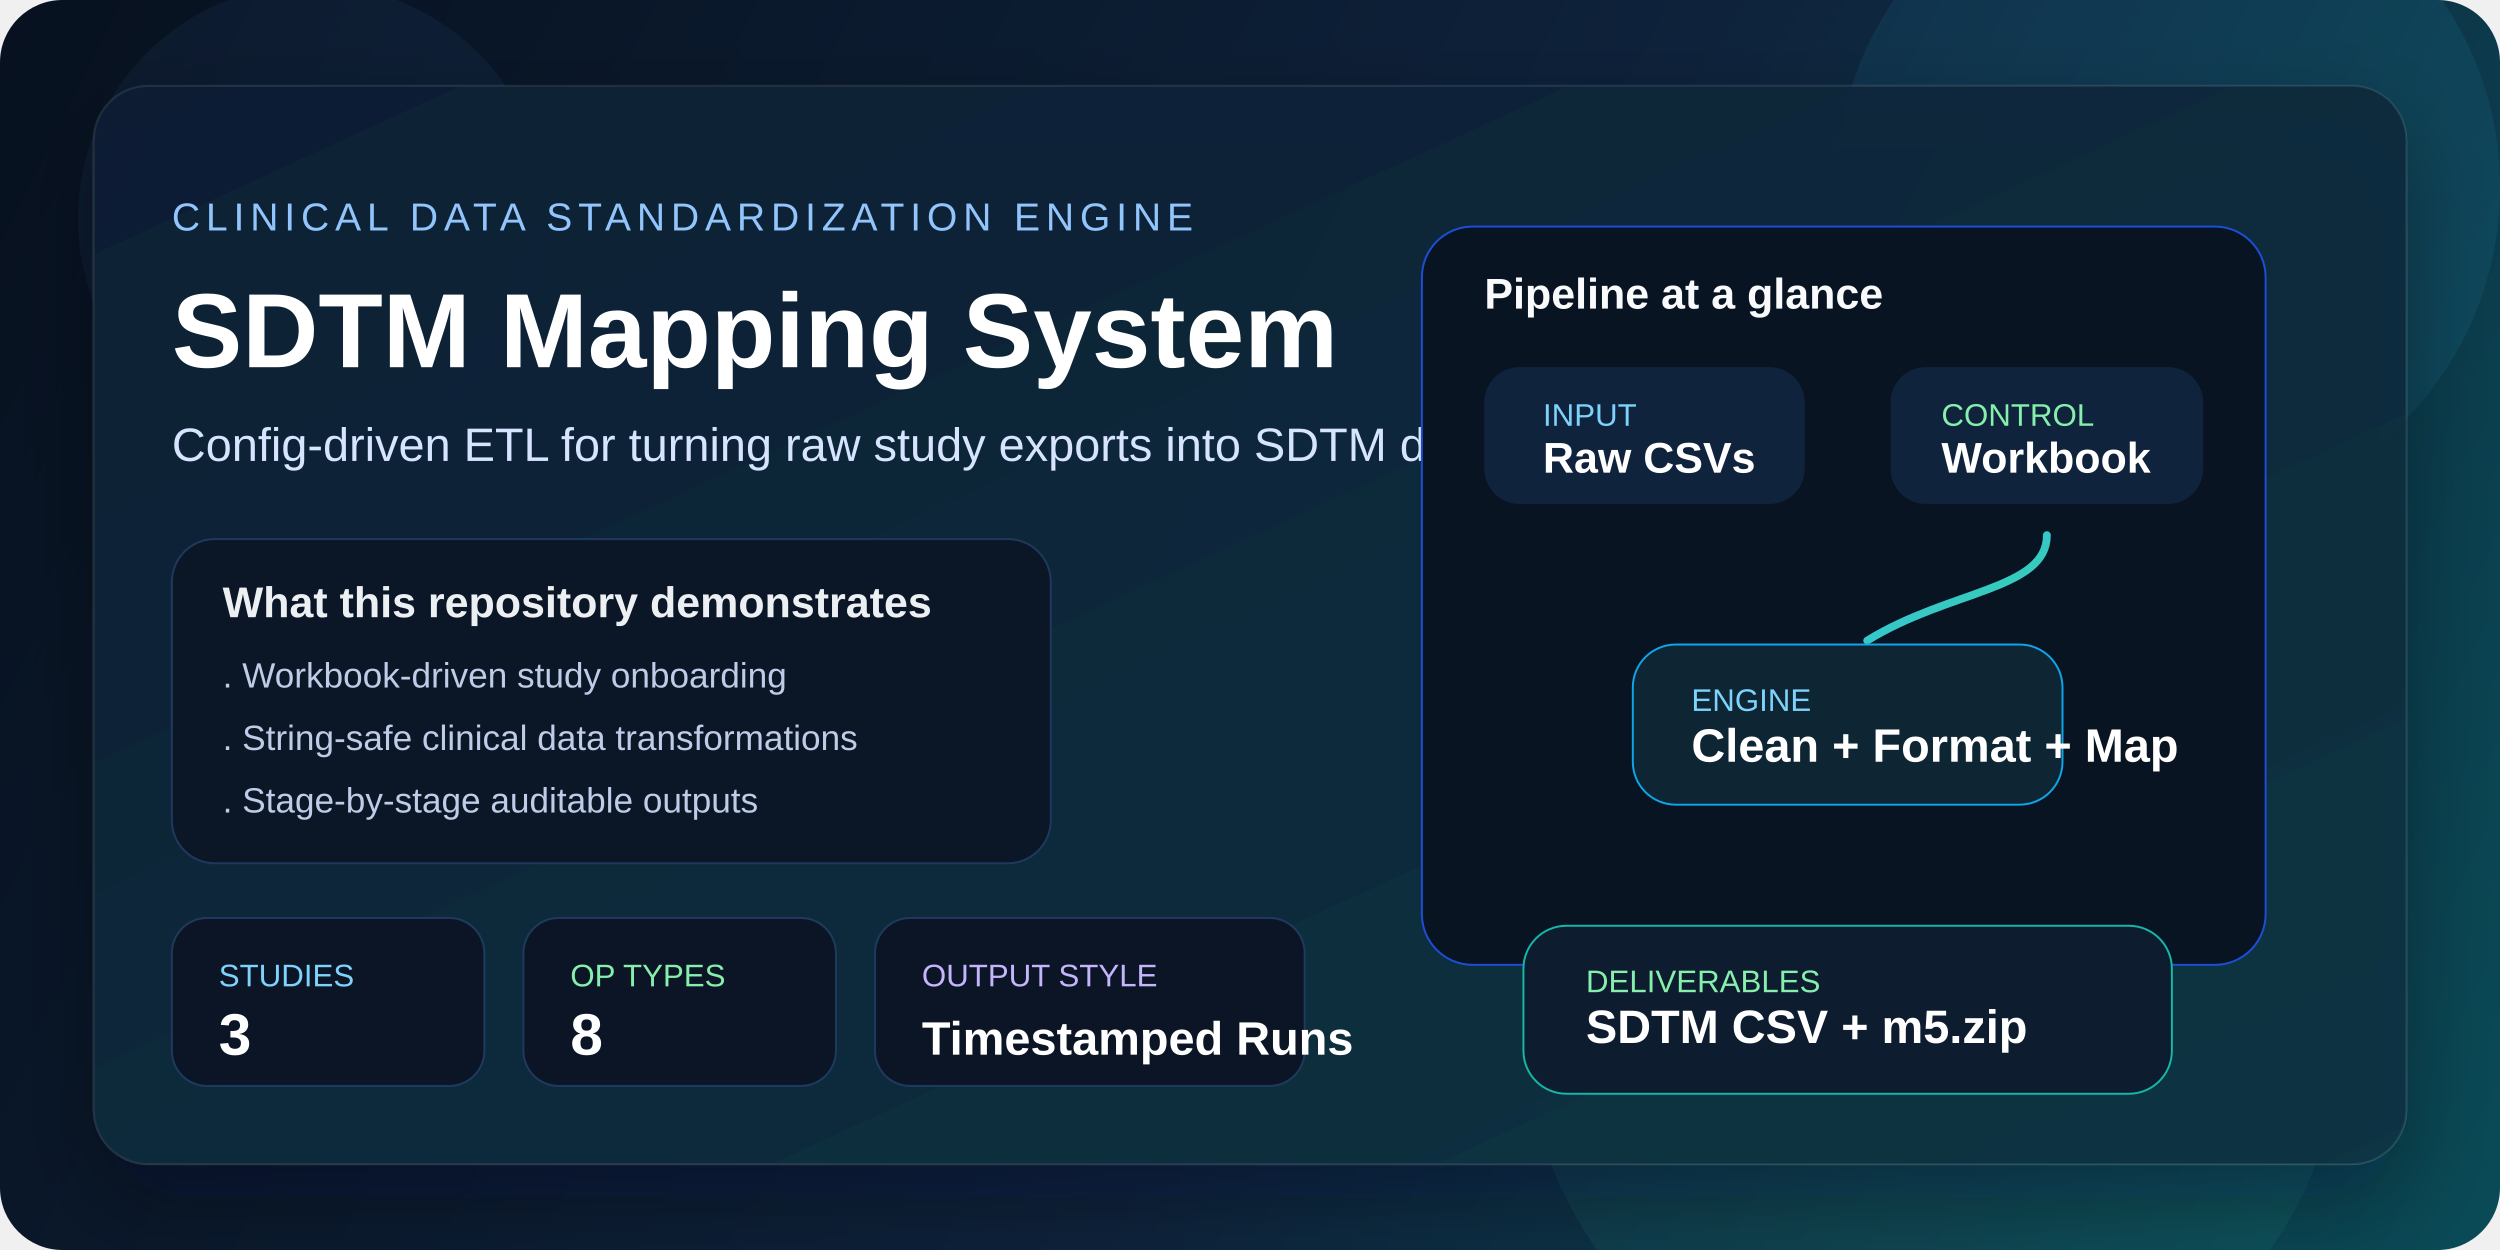
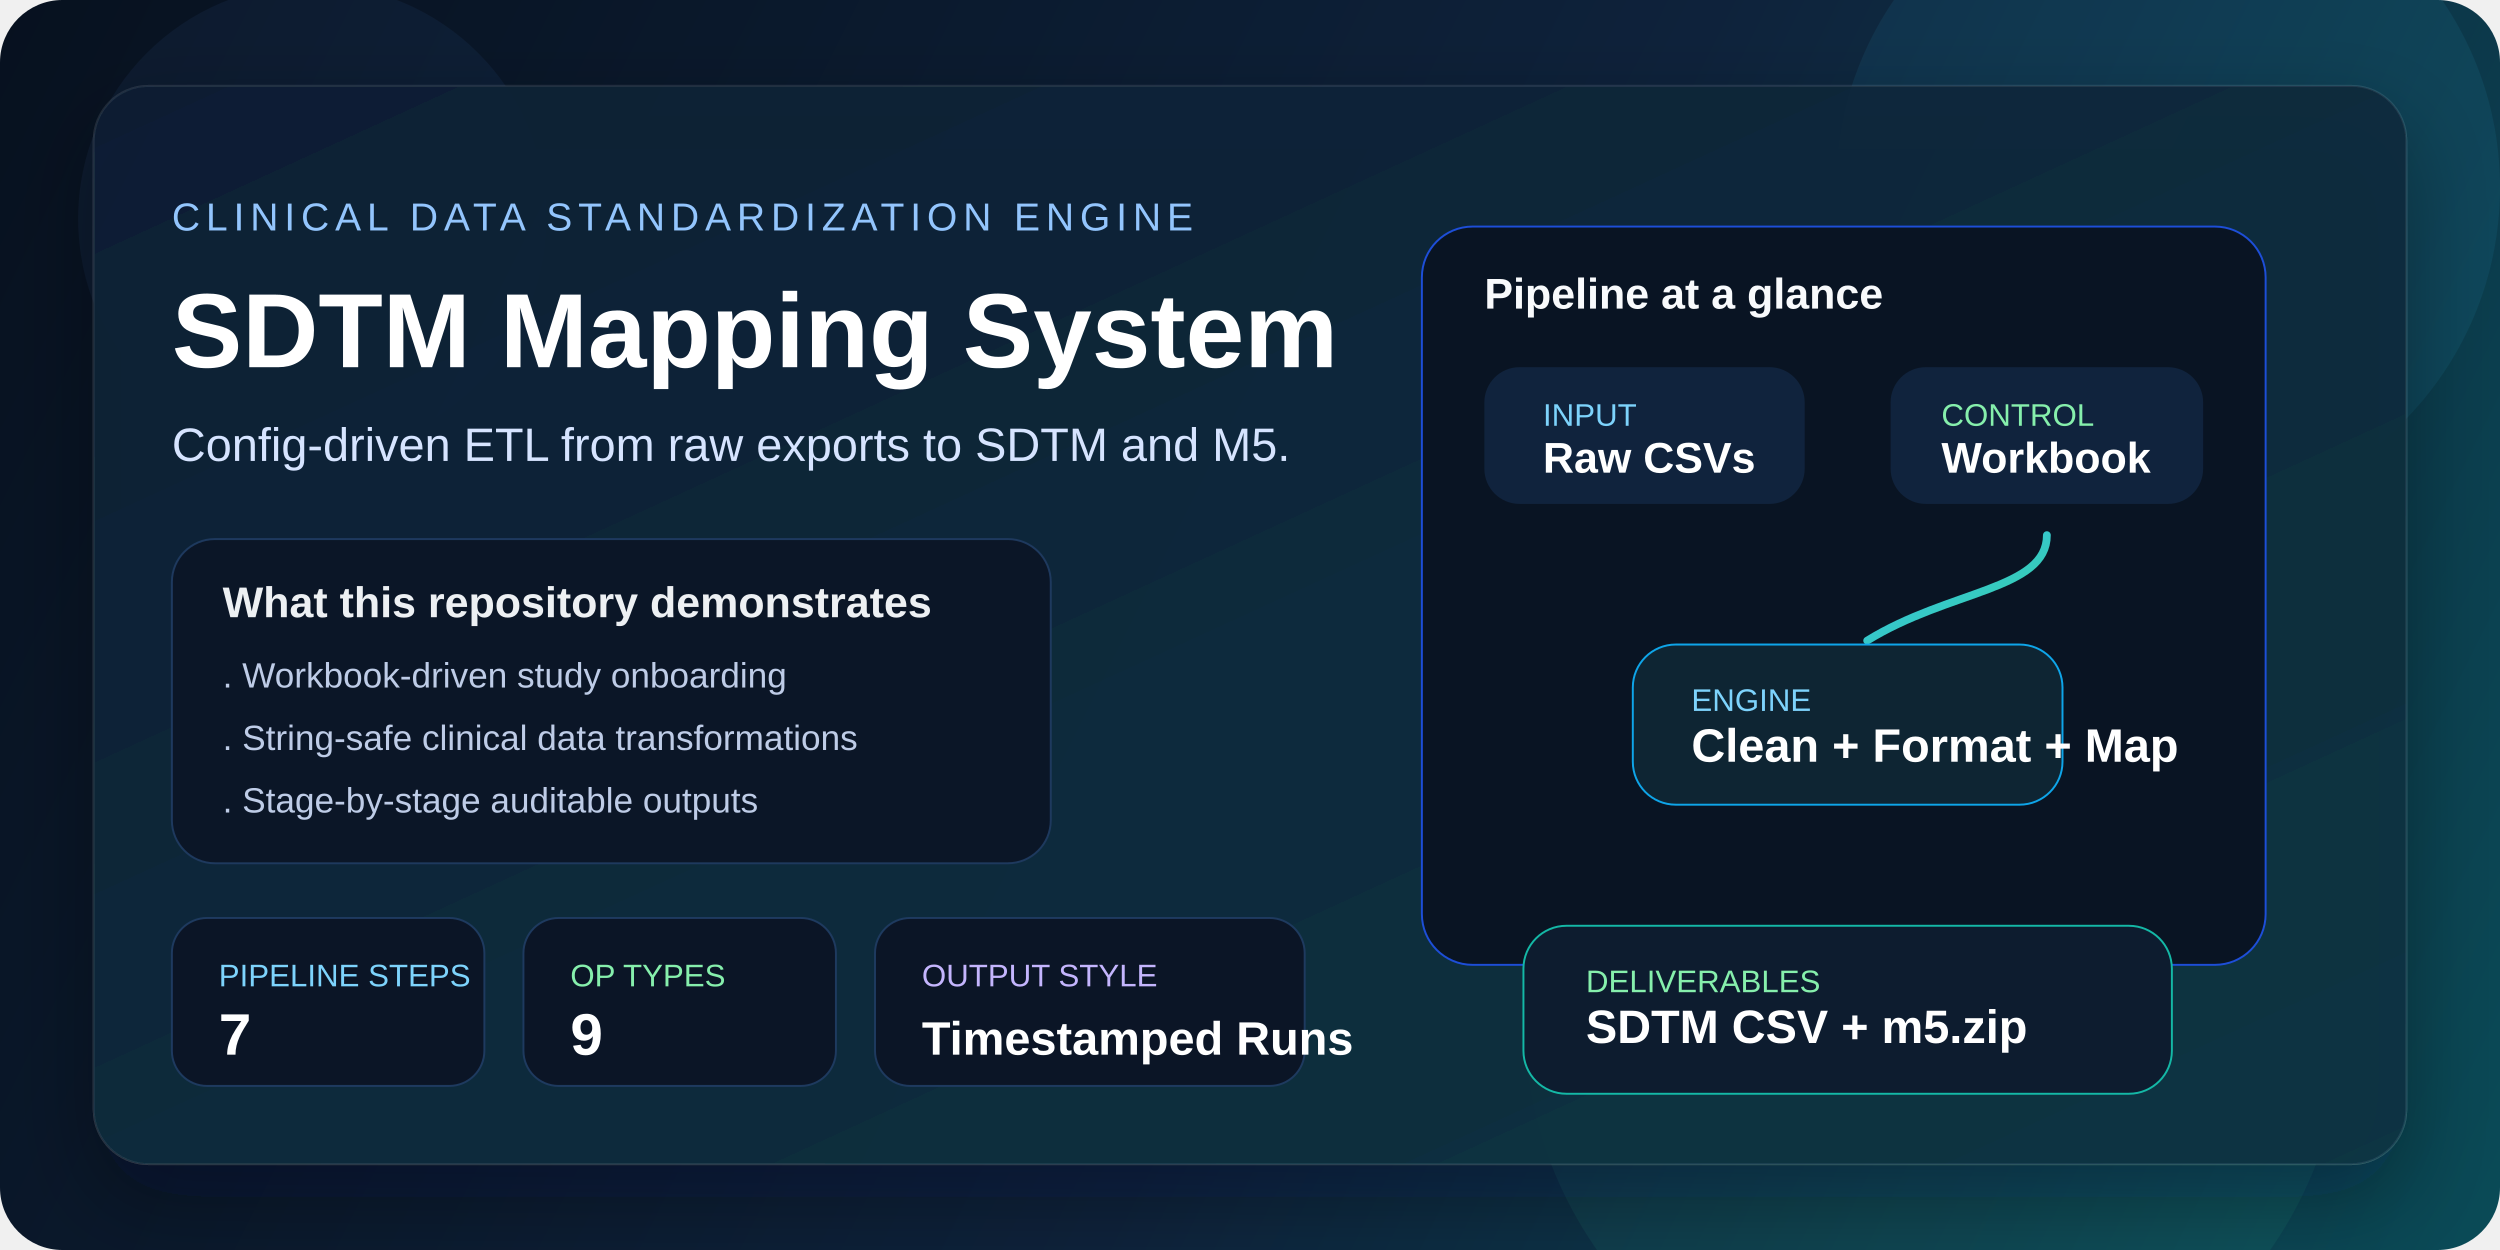
<svg xmlns="http://www.w3.org/2000/svg" width="1280" height="640" viewBox="0 0 1280 640" fill="none">
  <defs>
    <linearGradient id="bg" x1="0" y1="0" x2="1280" y2="640" gradientUnits="userSpaceOnUse">
      <stop stop-color="#07111F" />
      <stop offset="0.55" stop-color="#0E223B" />
      <stop offset="1" stop-color="#0A4B57" />
    </linearGradient>
    <linearGradient id="card" x1="0" y1="0" x2="1" y2="1">
      <stop stop-color="#0F1E33" stop-opacity="0.96" />
      <stop offset="1" stop-color="#0C3445" stop-opacity="0.96" />
    </linearGradient>
    <linearGradient id="accent" x1="0" y1="0" x2="1" y2="1">
      <stop stop-color="#38BDF8" />
      <stop offset="1" stop-color="#34D399" />
    </linearGradient>
    <filter id="shadow" x="-40" y="-40" width="1360" height="720" filterUnits="userSpaceOnUse" color-interpolation-filters="sRGB">
      <feDropShadow dx="0" dy="18" stdDeviation="22" flood-color="#020617" flood-opacity="0.35" />
    </filter>
  </defs>
  <rect width="1280" height="640" rx="32" fill="url(#bg)" />
  <circle cx="1110" cy="96" r="170" fill="#38BDF8" fill-opacity="0.08" />
  <circle cx="990" cy="520" r="210" fill="#34D399" fill-opacity="0.08" />
  <circle cx="160" cy="112" r="120" fill="#60A5FA" fill-opacity="0.06" />
  <g filter="url(#shadow)">
    <rect x="48" y="44" width="1184" height="552" rx="28" fill="url(#card)" stroke="#FFFFFF" stroke-opacity="0.08" />
  </g>
  <text x="88" y="118" fill="#93C5FD" font-family="Segoe UI, Arial, sans-serif" font-size="20" letter-spacing="3">CLINICAL DATA STANDARDIZATION ENGINE</text>
  <text x="88" y="188" fill="white" font-family="Segoe UI, Arial, sans-serif" font-size="54" font-weight="700">SDTM Mapping System</text>
-   <text x="88" y="236" fill="#D6E4FF" font-family="Segoe UI, Arial, sans-serif" font-size="24">Config-driven ETL for turning raw study exports into SDTM datasets and M5 packages.</text>
+   <text x="88" y="236" fill="#D6E4FF" font-family="Segoe UI, Arial, sans-serif" font-size="24">Config-driven ETL from raw exports to SDTM and M5.</text>
  <g opacity="0.95">
    <rect x="88" y="276" width="450" height="166" rx="22" fill="#0B1526" stroke="#1E3A5F" />
    <text x="114" y="316" fill="#F8FAFC" font-family="Segoe UI, Arial, sans-serif" font-size="22" font-weight="600">What this repository demonstrates</text>
    <text x="114" y="352" fill="#C6D4EF" font-family="Segoe UI, Arial, sans-serif" font-size="18">. Workbook-driven study onboarding</text>
    <text x="114" y="384" fill="#C6D4EF" font-family="Segoe UI, Arial, sans-serif" font-size="18">. String-safe clinical data transformations</text>
    <text x="114" y="416" fill="#C6D4EF" font-family="Segoe UI, Arial, sans-serif" font-size="18">. Stage-by-stage auditable outputs</text>
  </g>
  <g>
    <rect x="88" y="470" width="160" height="86" rx="18" fill="#0B1526" stroke="#1E3A5F" />
-     <text x="112" y="505" fill="#7DD3FC" font-family="Segoe UI, Arial, sans-serif" font-size="16">STUDIES</text>
-     <text x="112" y="540" fill="white" font-family="Segoe UI, Arial, sans-serif" font-size="30" font-weight="700">3</text>
+     <text x="112" y="505" fill="#7DD3FC" font-family="Segoe UI, Arial, sans-serif" font-size="16">PIPELINE STEPS</text>
+     <text x="112" y="540" fill="white" font-family="Segoe UI, Arial, sans-serif" font-size="30" font-weight="700">7</text>
    <rect x="268" y="470" width="160" height="86" rx="18" fill="#0B1526" stroke="#1E3A5F" />
    <text x="292" y="505" fill="#86EFAC" font-family="Segoe UI, Arial, sans-serif" font-size="16">OP TYPES</text>
-     <text x="292" y="540" fill="white" font-family="Segoe UI, Arial, sans-serif" font-size="30" font-weight="700">8</text>
+     <text x="292" y="540" fill="white" font-family="Segoe UI, Arial, sans-serif" font-size="30" font-weight="700">9</text>
    <rect x="448" y="470" width="220" height="86" rx="18" fill="#0B1526" stroke="#1E3A5F" />
    <text x="472" y="505" fill="#C4B5FD" font-family="Segoe UI, Arial, sans-serif" font-size="16">OUTPUT STYLE</text>
    <text x="472" y="540" fill="white" font-family="Segoe UI, Arial, sans-serif" font-size="24" font-weight="700">Timestamped Runs</text>
  </g>
  <g>
    <rect x="728" y="116" width="432" height="378" rx="26" fill="#091423" stroke="#1D4ED8" />
    <text x="760" y="158" fill="#F8FAFC" font-family="Segoe UI, Arial, sans-serif" font-size="22" font-weight="600">Pipeline at a glance</text>
    <rect x="760" y="188" width="164" height="70" rx="18" fill="#10233D" />
    <text x="790" y="218" fill="#7DD3FC" font-family="Segoe UI, Arial, sans-serif" font-size="16">INPUT</text>
    <text x="790" y="242" fill="white" font-family="Segoe UI, Arial, sans-serif" font-size="22" font-weight="700">Raw CSVs</text>
    <rect x="968" y="188" width="160" height="70" rx="18" fill="#10233D" />
    <text x="994" y="218" fill="#86EFAC" font-family="Segoe UI, Arial, sans-serif" font-size="16">CONTROL</text>
    <text x="994" y="242" fill="white" font-family="Segoe UI, Arial, sans-serif" font-size="22" font-weight="700">Workbook</text>
    <path d="M842 274 C842 302 842 302 842 328" stroke="url(#accent)" stroke-width="4" stroke-linecap="round" />
    <path d="M1048 274 C1048 302 998 302 956 328" stroke="url(#accent)" stroke-width="4" stroke-linecap="round" />
    <rect x="836" y="330" width="220" height="82" rx="22" fill="#0E2533" stroke="#0EA5E9" />
    <text x="866" y="364" fill="#7DD3FC" font-family="Segoe UI, Arial, sans-serif" font-size="16">ENGINE</text>
    <text x="866" y="390" fill="white" font-family="Segoe UI, Arial, sans-serif" font-size="24" font-weight="700">Clean + Format + Map</text>
    <path d="M946 426 C946 448 946 448 946 470" stroke="url(#accent)" stroke-width="4" stroke-linecap="round" />
    <rect x="780" y="474" width="332" height="86" rx="22" fill="#0D1C2F" stroke="#14B8A6" />
    <text x="812" y="508" fill="#86EFAC" font-family="Segoe UI, Arial, sans-serif" font-size="16">DELIVERABLES</text>
    <text x="812" y="534" fill="white" font-family="Segoe UI, Arial, sans-serif" font-size="24" font-weight="700">SDTM CSV + m5.zip</text>
  </g>
</svg>
